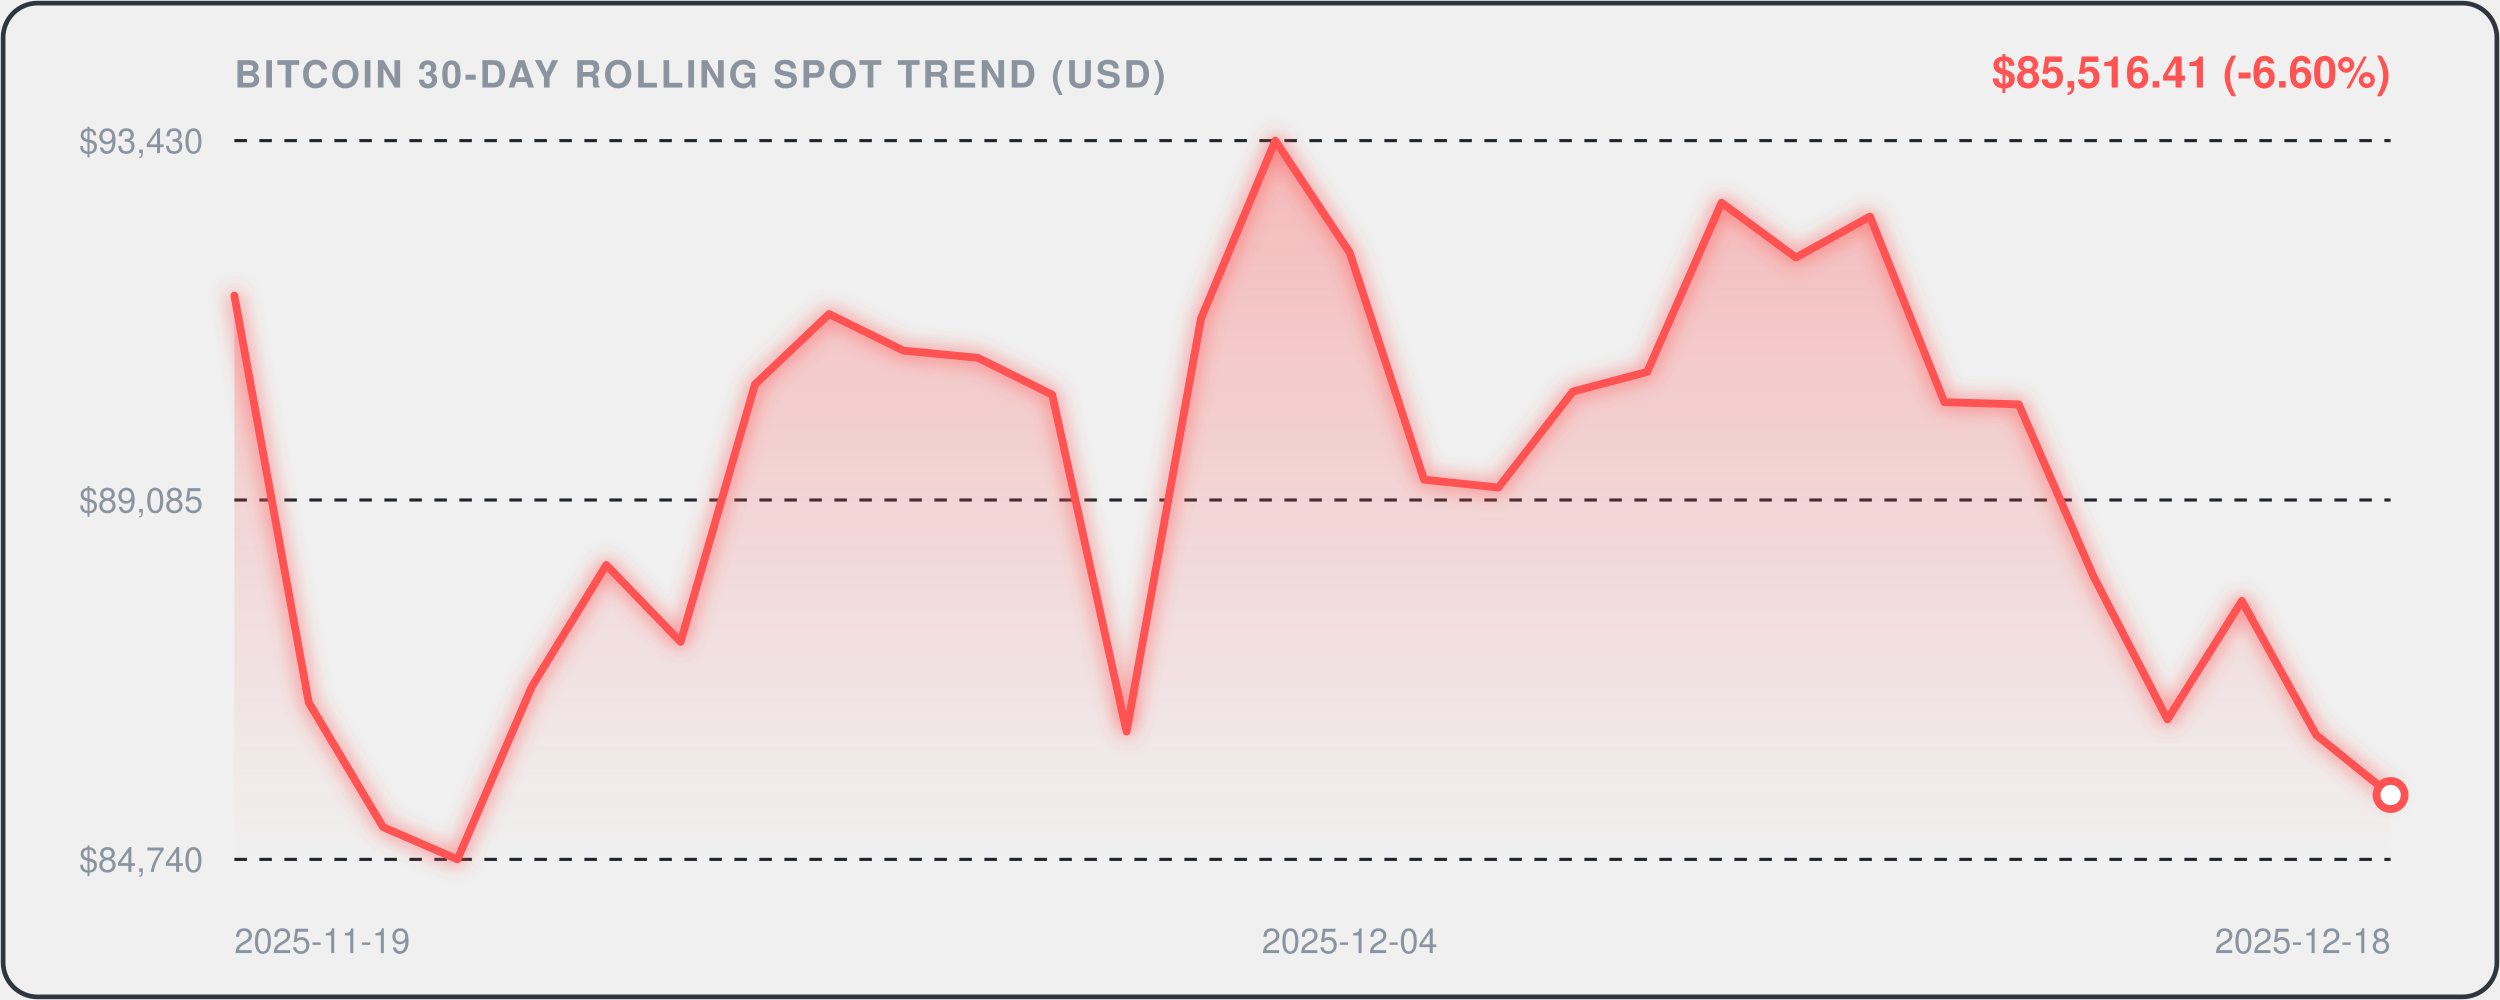
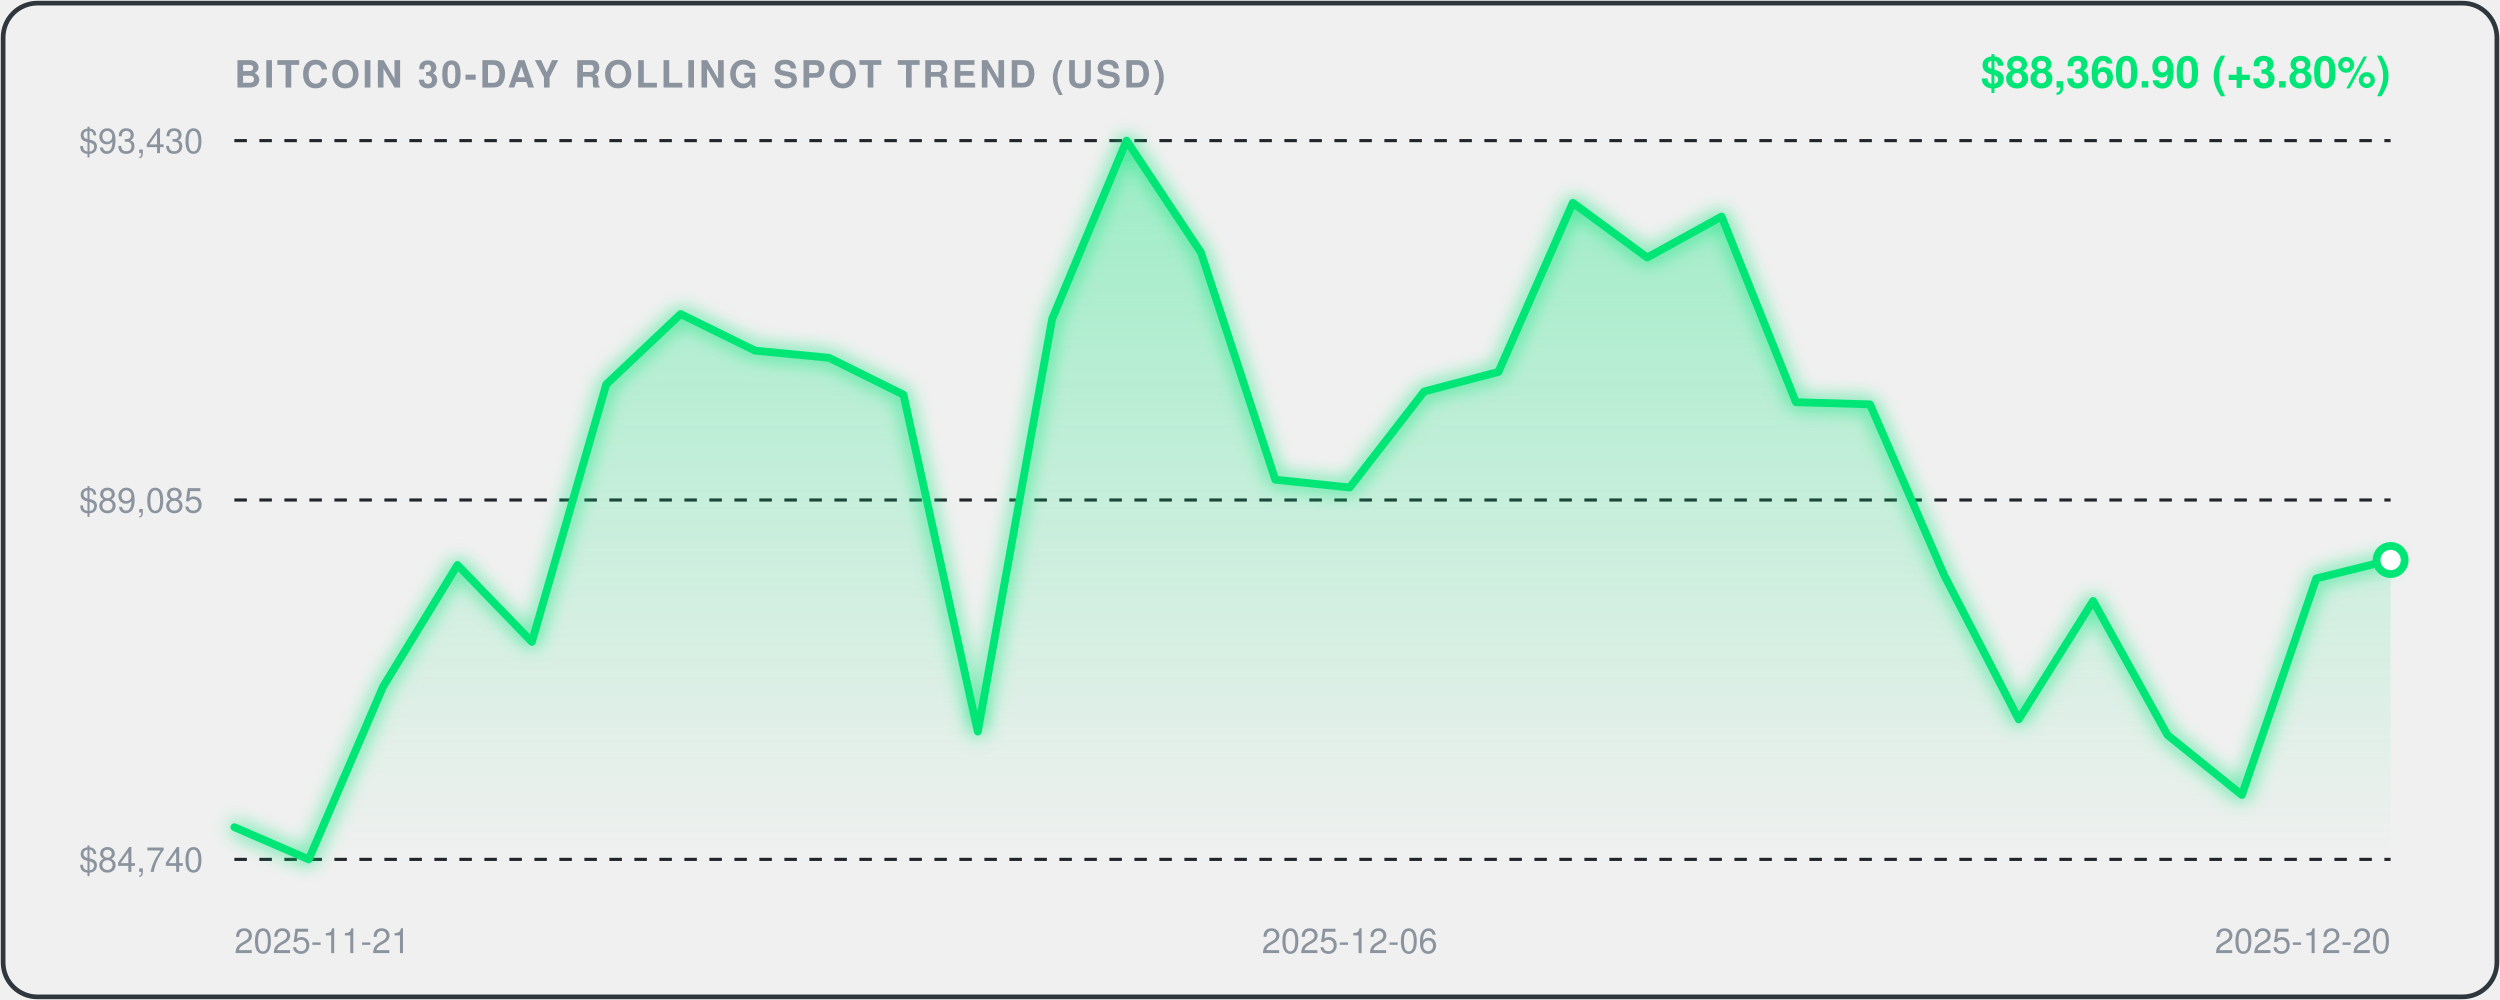
<svg xmlns="http://www.w3.org/2000/svg" viewBox="0 0 800 320" width="100%" height="100%" style="background:#0d1117;border-radius:12px;font-family:-apple-system,BlinkMacSystemFont,'Segoe UI',Helvetica,Arial,sans-serif;">
  <defs>
    <linearGradient id="areaGrad" x1="0" y1="0" x2="0" y2="1">
-       <stop offset="0%" stop-color="rgba(255, 82, 82, 0.35)" />
-       <stop offset="100%" stop-color="rgba(255, 82, 82, 0.0)" />
+       <stop offset="0%" stop-color="rgba(0, 230, 118, 0.35)" />
+       <stop offset="100%" stop-color="rgba(0, 230, 118, 0.0)" />
    </linearGradient>
    <filter id="glow" x="-20%" y="-20%" width="140%" height="140%">
      <feGaussianBlur stdDeviation="3" result="blur" />
      <feComposite in="SourceGraphic" in2="blur" operator="over" />
    </filter>
  </defs>
  <rect x="1" y="1" width="798" height="318" rx="11" fill="none" stroke="#30363d" stroke-width="1.5" />
  <text x="75" y="28" fill="#8b949e" font-size="12" font-weight="600" letter-spacing="0.8">BITCOIN 30-DAY ROLLING SPOT TREND (USD)</text>
-   <text x="765" y="28" text-anchor="end" fill="#FF5252" font-size="14" font-weight="700">$85,516.41 (-6.60%)</text>
+   <text x="765" y="28" text-anchor="end" fill="#00E676" font-size="14" font-weight="700">$88,360.90 (+3.80%)</text>
  <line x1="75" y1="45" x2="765" y2="45" stroke="#21262d" stroke-width="1" stroke-dasharray="4,4" />
  <text x="65" y="49" text-anchor="end" fill="#8b949e" font-size="11">$93,430</text>
  <line x1="75" y1="160.0" x2="765" y2="160.0" stroke="#21262d" stroke-width="1" stroke-dasharray="4,4" />
  <text x="65" y="164.0" text-anchor="end" fill="#8b949e" font-size="11">$89,085</text>
  <line x1="75" y1="275" x2="765" y2="275" stroke="#21262d" stroke-width="1" stroke-dasharray="4,4" />
  <text x="65" y="279" text-anchor="end" fill="#8b949e" font-size="11">$84,740</text>
-   <path d="M 75.0,94.6 L 98.8,224.8 L 122.6,264.7 L 146.4,275.0 L 170.2,219.7 L 194.0,180.8 L 217.8,205.4 L 241.6,123.0 L 265.3,100.5 L 289.1,112.2 L 312.9,114.5 L 336.7,126.3 L 360.5,234.1 L 384.3,102.0 L 408.1,45.0 L 431.9,80.8 L 455.7,153.5 L 479.5,156.0 L 503.3,125.3 L 527.1,119.0 L 550.9,64.9 L 574.7,82.4 L 598.4,69.3 L 622.2,128.7 L 646.0,129.4 L 669.8,184.2 L 693.6,230.2 L 717.4,192.3 L 741.2,235.2 L 765.0,254.4 L 765.0,275.0 L 75.0,275.0 Z" fill="url(#areaGrad)" />
-   <path d="M 75.0,94.6 L 98.8,224.8 L 122.6,264.7 L 146.4,275.0 L 170.2,219.7 L 194.0,180.8 L 217.8,205.4 L 241.6,123.0 L 265.3,100.5 L 289.1,112.2 L 312.9,114.5 L 336.7,126.3 L 360.5,234.1 L 384.3,102.0 L 408.1,45.0 L 431.9,80.8 L 455.7,153.5 L 479.5,156.0 L 503.3,125.3 L 527.1,119.0 L 550.9,64.9 L 574.7,82.4 L 598.4,69.3 L 622.2,128.7 L 646.0,129.4 L 669.8,184.2 L 693.6,230.2 L 717.4,192.3 L 741.2,235.2 L 765.0,254.4" fill="none" stroke="#FF5252" stroke-width="2.5" stroke-linecap="round" stroke-linejoin="round" filter="url(#glow)" />
-   <circle cx="765.0" cy="254.4" r="4.5" fill="#ffffff" stroke="#FF5252" stroke-width="2.5" />
-   <text x="75.0" y="305" fill="#8b949e" font-size="11" text-anchor="start">2025-11-19</text>
-   <text x="431.9" y="305" fill="#8b949e" font-size="11" text-anchor="middle">2025-12-04</text>
-   <text x="765.0" y="305" fill="#8b949e" font-size="11" text-anchor="end">2025-12-18</text>
+   <path d="M 75.0,264.7 L 98.8,275.0 L 122.6,219.7 L 146.4,180.8 L 170.2,205.4 L 194.0,123.0 L 217.8,100.5 L 241.6,112.2 L 265.3,114.5 L 289.1,126.3 L 312.9,234.1 L 336.7,102.0 L 360.5,45.0 L 384.3,80.8 L 408.1,153.5 L 431.9,156.0 L 455.7,125.3 L 479.5,119.0 L 503.3,64.9 L 527.1,82.4 L 550.9,69.3 L 574.7,128.7 L 598.4,129.4 L 622.2,184.2 L 646.0,230.2 L 669.8,192.3 L 693.6,235.2 L 717.4,254.4 L 741.2,185.1 L 765.0,179.2 L 765.0,275.0 L 75.0,275.0 Z" fill="url(#areaGrad)" />
+   <path d="M 75.0,264.7 L 98.8,275.0 L 122.6,219.7 L 146.4,180.8 L 170.2,205.4 L 194.0,123.0 L 217.8,100.5 L 241.6,112.2 L 265.3,114.5 L 289.1,126.3 L 312.9,234.1 L 336.7,102.0 L 360.5,45.0 L 384.3,80.8 L 408.1,153.5 L 431.9,156.0 L 455.7,125.3 L 479.5,119.0 L 503.3,64.9 L 527.1,82.4 L 550.9,69.3 L 574.7,128.7 L 598.4,129.4 L 622.2,184.2 L 646.0,230.2 L 669.8,192.3 L 693.6,235.2 L 717.4,254.4 L 741.2,185.1 L 765.0,179.2" fill="none" stroke="#00E676" stroke-width="2.5" stroke-linecap="round" stroke-linejoin="round" filter="url(#glow)" />
+   <circle cx="765.0" cy="179.2" r="4.5" fill="#ffffff" stroke="#00E676" stroke-width="2.5" />
+   <text x="75.0" y="305" fill="#8b949e" font-size="11" text-anchor="start">2025-11-21</text>
+   <text x="431.9" y="305" fill="#8b949e" font-size="11" text-anchor="middle">2025-12-06</text>
+   <text x="765.0" y="305" fill="#8b949e" font-size="11" text-anchor="end">2025-12-20</text>
</svg>
